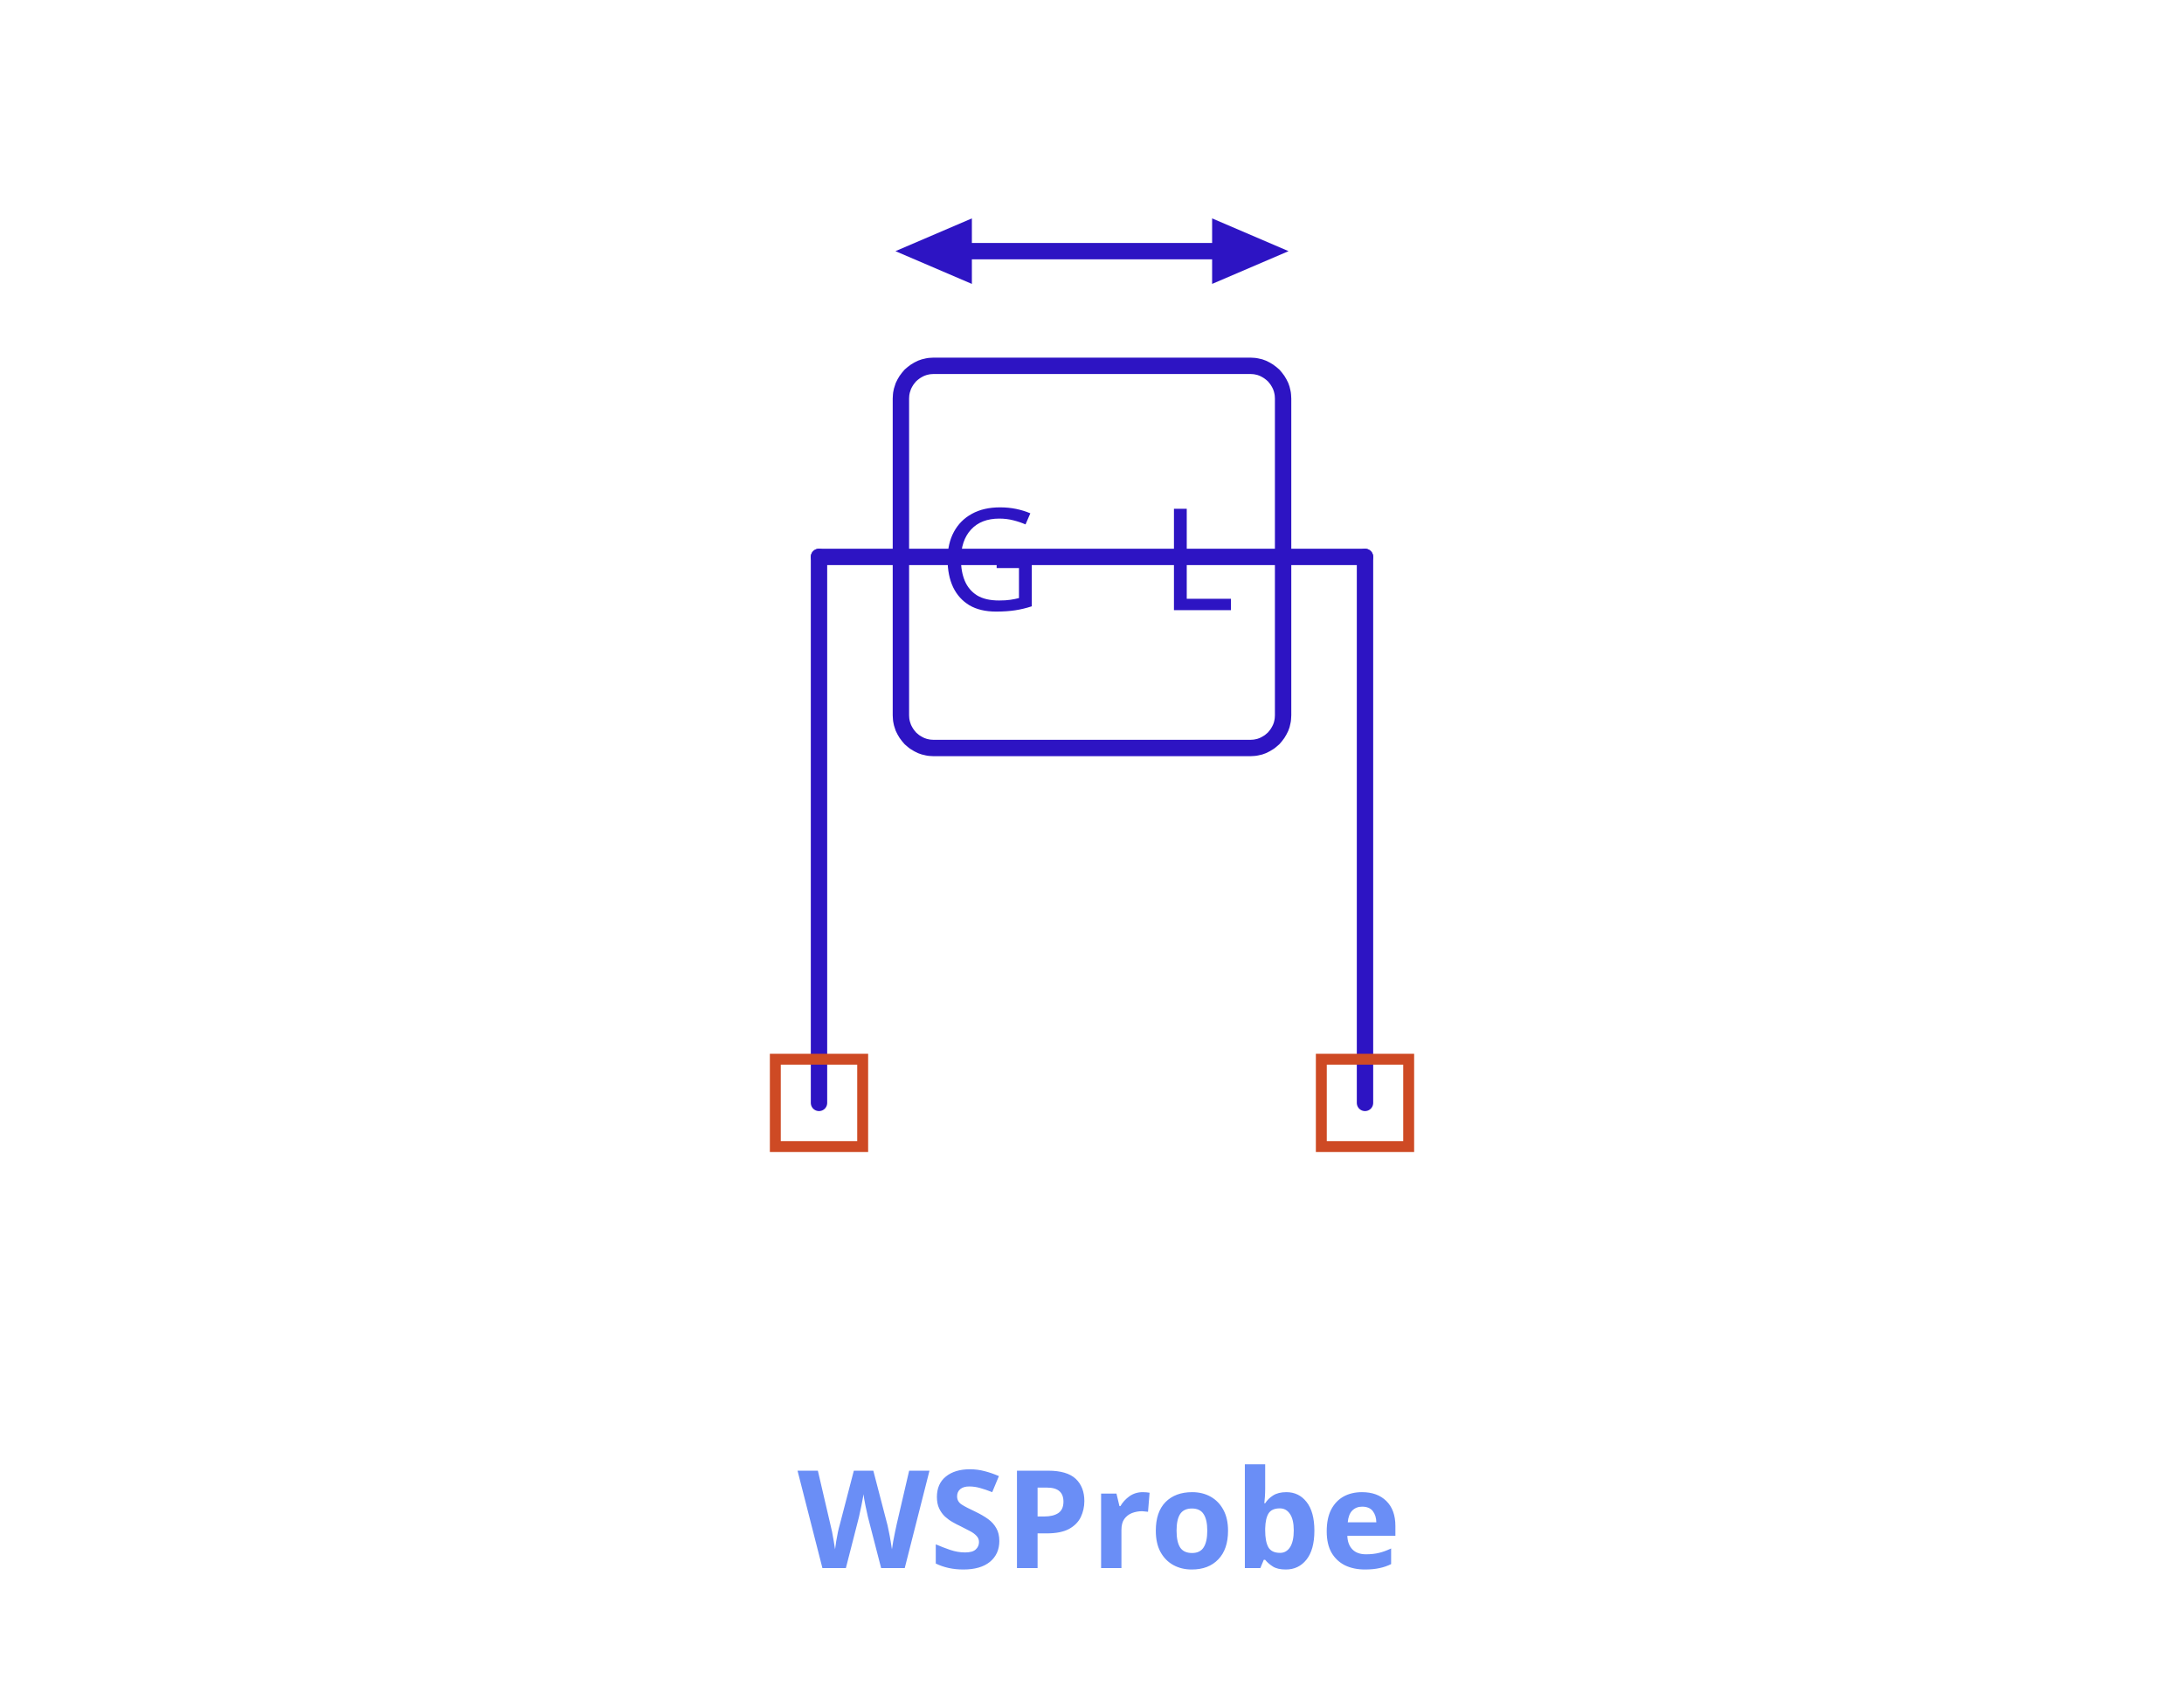
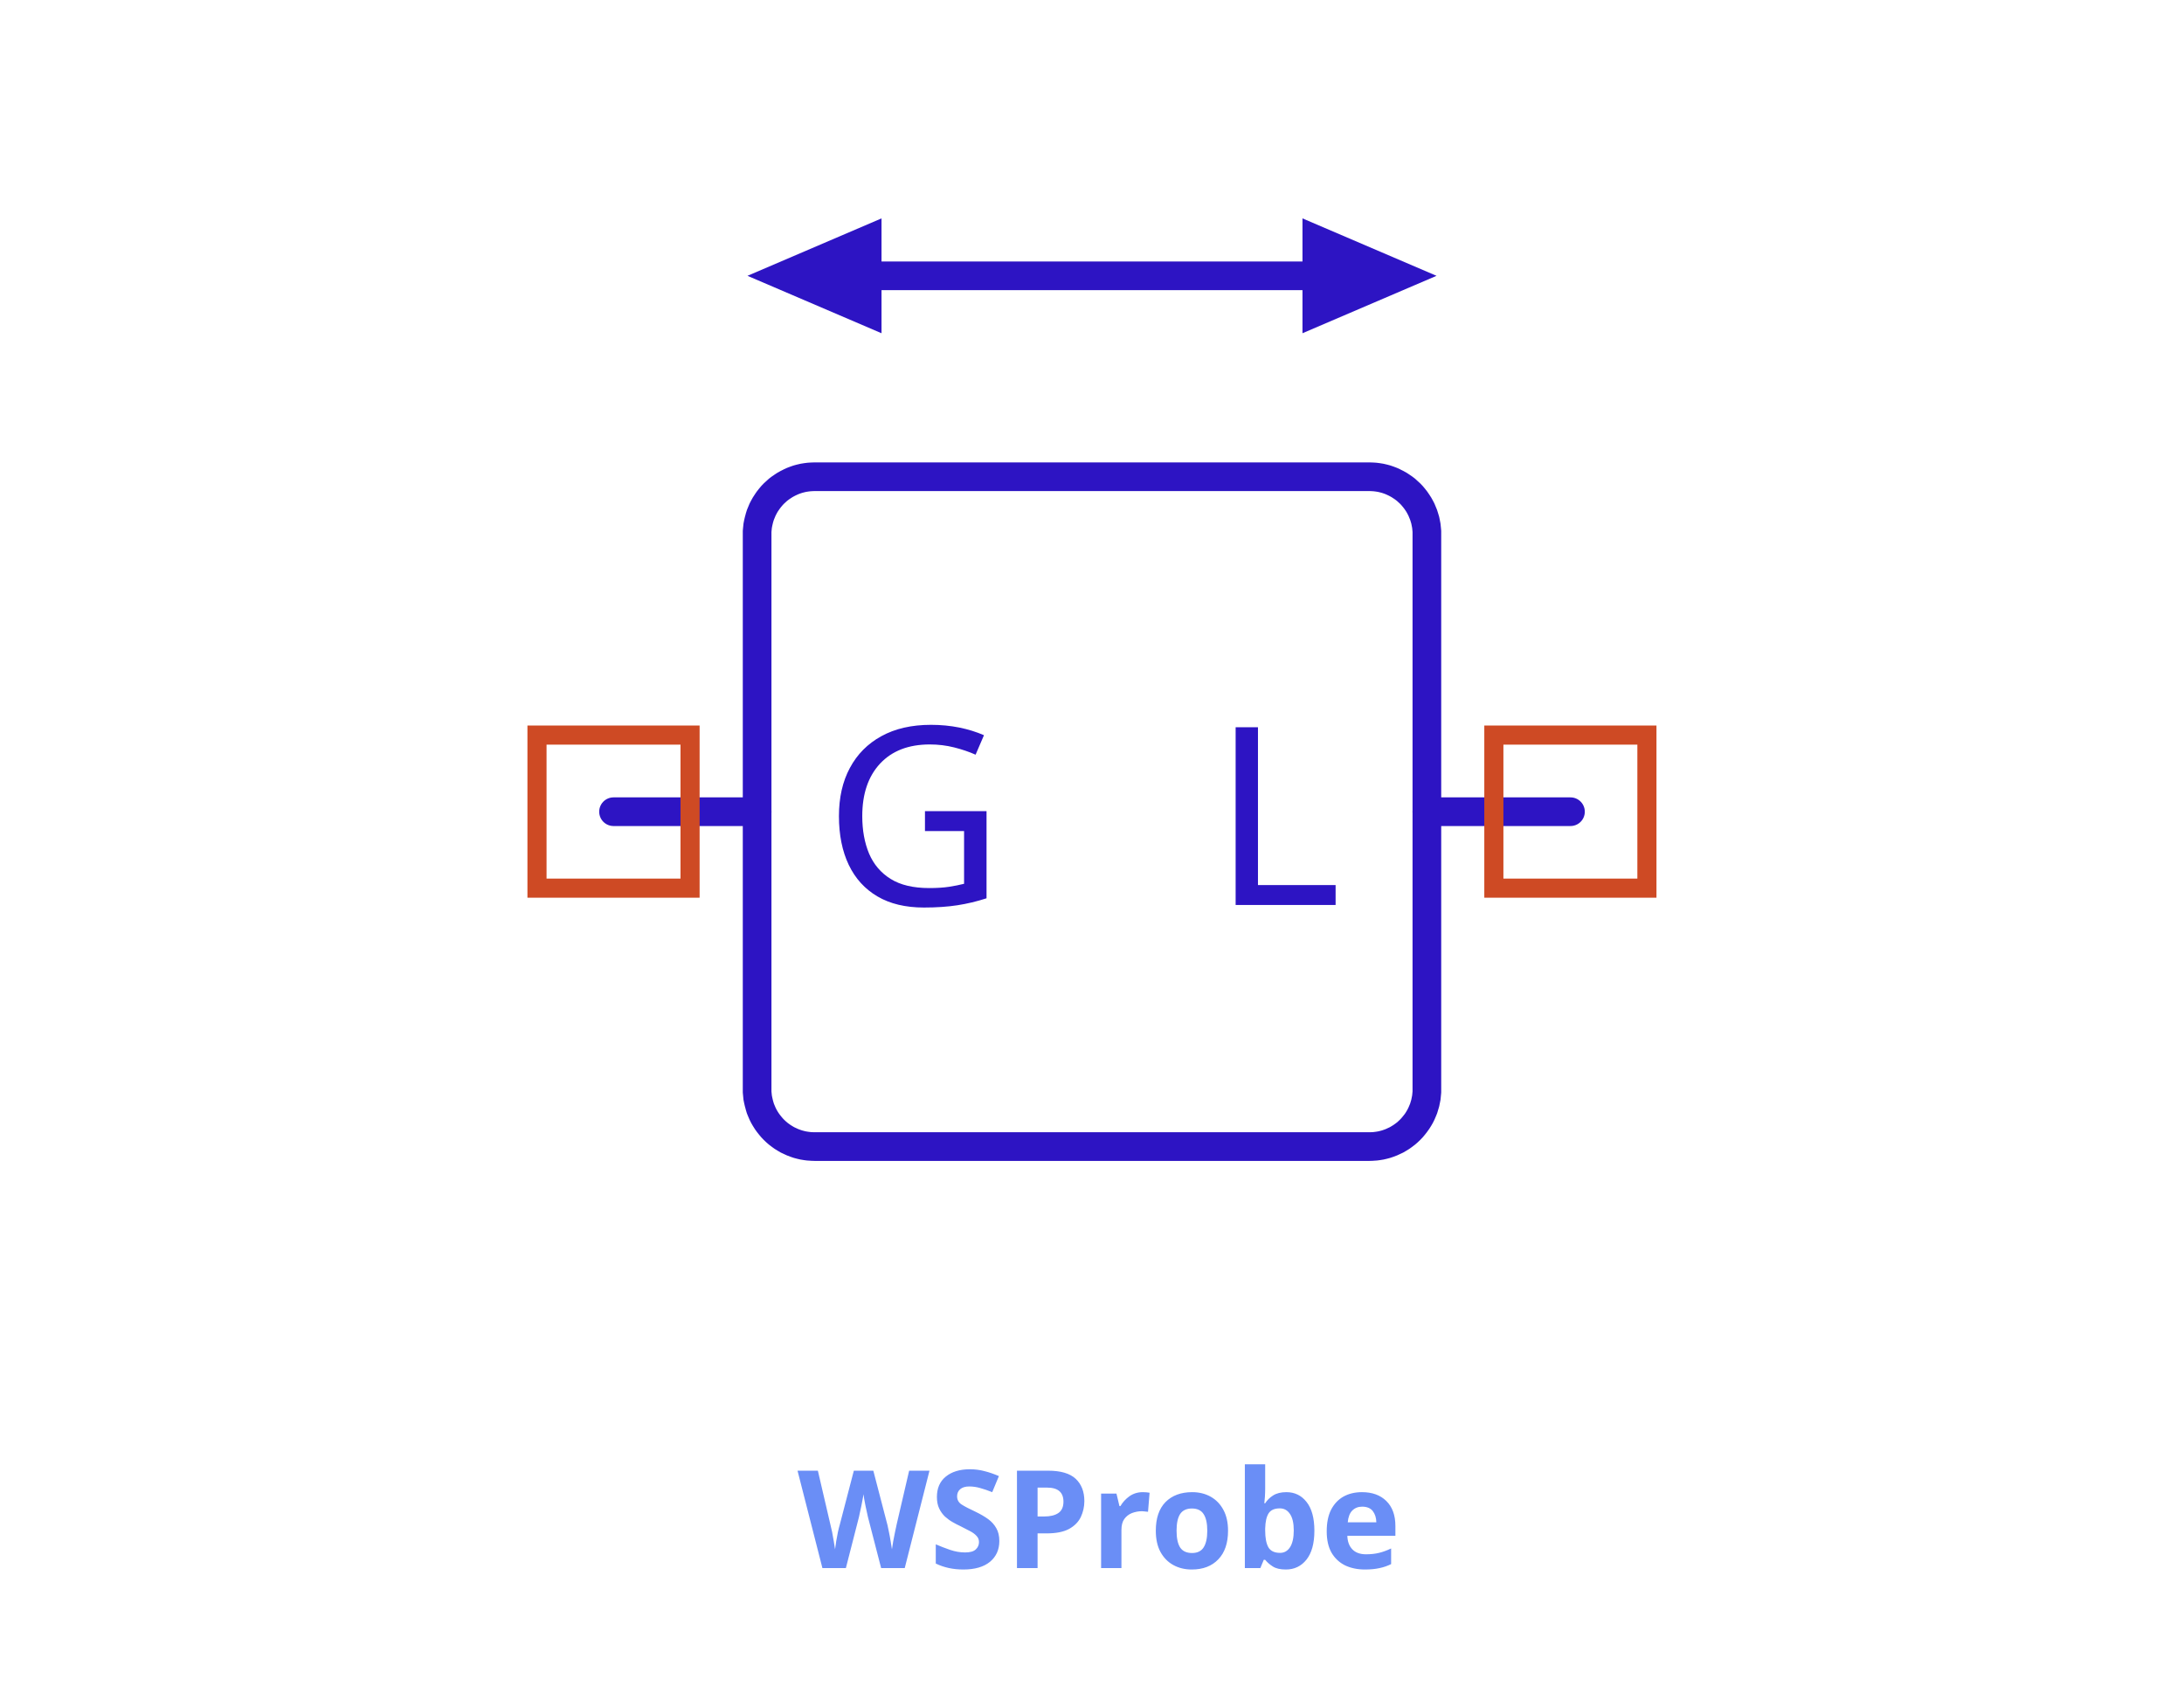
<svg xmlns="http://www.w3.org/2000/svg" width="240" height="186" viewBox="0 0 240 186">
-   <path fill="none" stroke="#2D14C3" stroke-width="1.8" stroke-linecap="round" stroke-linejoin="round" d="M90 121.2L90 61.2" />
-   <path fill="none" stroke="#2D14C3" stroke-width="1.8" stroke-linecap="round" stroke-linejoin="round" d="M150 121.2L150 61.2" />
-   <path fill="none" stroke="#2D14C3" stroke-width="1.8" stroke-linecap="round" stroke-linejoin="round" d="M90 61.2L150 61.2" />
-   <path fill="none" stroke="#2D14C3" stroke-width="1.8" stroke-linecap="round" stroke-linejoin="round" d="M99 78.6L99 43.8Q99 43.62 99.02 43.45Q99.03 43.27 99.07 43.1Q99.1 42.92 99.16 42.76Q99.21 42.59 99.27 42.42Q99.34 42.26 99.43 42.1Q99.51 41.95 99.61 41.8Q99.71 41.65 99.82 41.52Q99.93 41.38 100.05 41.25Q100.18 41.13 100.32 41.02Q100.45 40.91 100.6 40.81Q100.75 40.71 100.9 40.63Q101.06 40.54 101.22 40.47Q101.39 40.41 101.56 40.35Q101.72 40.3 101.9 40.27Q102.07 40.23 102.25 40.22Q102.42 40.2 102.6 40.2L137.4 40.2Q137.58 40.2 137.75 40.22Q137.93 40.23 138.1 40.27Q138.28 40.3 138.45 40.35Q138.61 40.41 138.78 40.47Q138.94 40.54 139.1 40.63Q139.25 40.71 139.4 40.81Q139.55 40.91 139.68 41.02Q139.82 41.13 139.95 41.25Q140.07 41.38 140.18 41.52Q140.29 41.65 140.39 41.8Q140.49 41.95 140.57 42.1Q140.66 42.26 140.73 42.42Q140.79 42.59 140.85 42.76Q140.9 42.92 140.93 43.1Q140.97 43.27 140.98 43.45Q141 43.62 141 43.8L141 78.6Q141 78.78 140.98 78.95Q140.97 79.13 140.93 79.3Q140.9 79.48 140.85 79.65Q140.79 79.81 140.73 79.98Q140.66 80.14 140.57 80.3Q140.49 80.45 140.39 80.6Q140.29 80.75 140.18 80.88Q140.07 81.02 139.95 81.15Q139.82 81.27 139.68 81.38Q139.55 81.5 139.4 81.59Q139.25 81.69 139.1 81.77Q138.94 81.86 138.78 81.93Q138.61 81.99 138.45 82.05Q138.28 82.1 138.1 82.13Q137.93 82.17 137.75 82.18Q137.58 82.2 137.4 82.2L102.6 82.2Q102.42 82.2 102.25 82.18Q102.07 82.17 101.9 82.13Q101.72 82.1 101.56 82.05Q101.39 81.99 101.22 81.93Q101.06 81.86 100.9 81.77Q100.75 81.69 100.6 81.59Q100.45 81.5 100.32 81.38Q100.18 81.27 100.05 81.15Q99.93 81.02 99.82 80.88Q99.71 80.75 99.61 80.6Q99.51 80.45 99.43 80.3Q99.34 80.14 99.27 79.98Q99.21 79.81 99.16 79.65Q99.1 79.48 99.07 79.3Q99.03 79.13 99.02 78.95Q99 78.78 99 78.6Z" />
-   <text fill="#2D14C3" transform="translate(108.6 61.2)" font-size="15.6" font-family="IBM Plex Sans" x="-5.42" y="5.85">
+   <path fill="none" stroke="#2D14C3" stroke-width="3.15" stroke-linecap="round" stroke-linejoin="round" d="M67.42 89.2L83.2 89.2" />
+   <path fill="none" stroke="#2D14C3" stroke-width="3.15" stroke-linecap="round" stroke-linejoin="round" d="M156.8 89.2L172.58 89.2" />
+   <path fill="none" stroke="#2D14C3" stroke-width="3.15" stroke-linecap="round" stroke-linejoin="round" d="M83.2 119.69L83.2 58.7Q83.2 58.55 83.2 58.39Q83.21 58.24 83.23 58.08Q83.24 57.93 83.26 57.78Q83.29 57.62 83.32 57.47Q83.35 57.32 83.39 57.17Q83.42 57.02 83.47 56.87Q83.51 56.72 83.56 56.58Q83.62 56.43 83.68 56.29Q83.74 56.14 83.8 56Q83.87 55.86 83.94 55.73Q84.01 55.59 84.09 55.46Q84.17 55.32 84.26 55.2Q84.35 55.07 84.44 54.94Q84.53 54.82 84.63 54.7Q84.73 54.58 84.83 54.46Q84.93 54.35 85.04 54.24Q85.15 54.13 85.27 54.03Q85.38 53.92 85.5 53.82Q85.62 53.73 85.75 53.63Q85.87 53.54 86 53.46Q86.13 53.37 86.26 53.29Q86.39 53.21 86.53 53.14Q86.67 53.06 86.81 53Q86.95 52.93 87.09 52.87Q87.23 52.81 87.38 52.76Q87.53 52.71 87.67 52.66Q87.82 52.62 87.97 52.58Q88.12 52.54 88.27 52.51Q88.43 52.48 88.58 52.46Q88.73 52.44 88.89 52.42Q89.04 52.41 89.2 52.4Q89.35 52.39 89.51 52.39L150.5 52.39Q150.65 52.39 150.8 52.4Q150.96 52.41 151.11 52.42Q151.27 52.44 151.42 52.46Q151.57 52.48 151.73 52.51Q151.88 52.54 152.03 52.58Q152.18 52.62 152.33 52.66Q152.48 52.71 152.62 52.76Q152.77 52.81 152.91 52.87Q153.05 52.93 153.19 53Q153.33 53.06 153.47 53.14Q153.61 53.21 153.74 53.29Q153.87 53.37 154 53.46Q154.13 53.54 154.25 53.63Q154.38 53.73 154.5 53.82Q154.62 53.92 154.73 54.03Q154.85 54.13 154.96 54.24Q155.07 54.35 155.17 54.46Q155.27 54.58 155.37 54.7Q155.47 54.82 155.56 54.94Q155.66 55.07 155.74 55.2Q155.83 55.32 155.91 55.46Q155.99 55.59 156.06 55.73Q156.13 55.86 156.2 56Q156.26 56.14 156.32 56.29Q156.38 56.43 156.44 56.58Q156.49 56.72 156.53 56.87Q156.58 57.02 156.62 57.17Q156.65 57.32 156.68 57.47Q156.71 57.62 156.74 57.78Q156.76 57.93 156.77 58.08Q156.79 58.24 156.8 58.39Q156.8 58.55 156.8 58.7L156.8 119.69Q156.8 119.85 156.8 120Q156.79 120.16 156.77 120.31Q156.76 120.46 156.74 120.62Q156.71 120.77 156.68 120.92Q156.65 121.07 156.62 121.22Q156.58 121.37 156.53 121.52Q156.49 121.67 156.44 121.82Q156.38 121.96 156.32 122.11Q156.26 122.25 156.2 122.39Q156.13 122.53 156.06 122.67Q155.99 122.8 155.91 122.93Q155.83 123.07 155.74 123.2Q155.66 123.33 155.56 123.45Q155.47 123.57 155.37 123.69Q155.27 123.81 155.17 123.93Q155.07 124.04 154.96 124.15Q154.85 124.26 154.73 124.37Q154.62 124.47 154.5 124.57Q154.38 124.67 154.25 124.76Q154.13 124.85 154 124.94Q153.87 125.02 153.74 125.1Q153.61 125.18 153.47 125.26Q153.33 125.33 153.19 125.39Q153.05 125.46 152.91 125.52Q152.77 125.58 152.62 125.63Q152.48 125.68 152.33 125.73Q152.18 125.77 152.03 125.81Q151.88 125.85 151.73 125.88Q151.57 125.91 151.42 125.93Q151.27 125.95 151.11 125.97Q150.96 125.99 150.8 125.99Q150.65 126 150.5 126L89.51 126Q89.35 126 89.2 125.99Q89.04 125.99 88.89 125.97Q88.73 125.95 88.58 125.93Q88.43 125.91 88.27 125.88Q88.12 125.85 87.97 125.81Q87.82 125.77 87.67 125.73Q87.53 125.68 87.38 125.63Q87.23 125.58 87.09 125.52Q86.95 125.46 86.81 125.39Q86.67 125.33 86.53 125.26Q86.39 125.18 86.26 125.1Q86.13 125.02 86 124.94Q85.87 124.85 85.75 124.76Q85.62 124.67 85.5 124.57Q85.38 124.47 85.27 124.37Q85.15 124.26 85.04 124.15Q84.93 124.04 84.83 123.93Q84.73 123.81 84.63 123.69Q84.53 123.57 84.44 123.45Q84.35 123.33 84.26 123.2Q84.17 123.07 84.09 122.93Q84.01 122.8 83.94 122.67Q83.87 122.53 83.8 122.39Q83.74 122.25 83.68 122.11Q83.62 121.96 83.56 121.82Q83.51 121.67 83.47 121.52Q83.42 121.37 83.39 121.22Q83.35 121.07 83.32 120.92Q83.29 120.77 83.26 120.62Q83.24 120.46 83.23 120.31Q83.21 120.16 83.2 120Q83.2 119.85 83.2 119.69Z" />
+   <text fill="#2D14C3" transform="translate(100.02 89.2)" font-size="27.34" font-family="IBM Plex Sans" x="-9.5" y="10.25">
			G
	</text>
-   <text fill="#2D14C3" transform="translate(131.4 61.2)" font-size="15.6" font-family="IBM Plex Sans" x="-3.91" y="5.85">
+   <text fill="#2D14C3" transform="translate(139.98 89.2)" font-size="27.34" font-family="IBM Plex Sans" x="-6.85" y="10.25">
			L
	</text>
-   <path fill="none" stroke="#2D14C3" stroke-width="1.8" stroke-linecap="round" stroke-linejoin="round" d="M103.2 27.6L136.8 27.6" />
-   <path fill="#2D14C3" d="M98.4 27.6L106.8 24L106.8 31.2L98.4 27.6Z" />
-   <path fill="#2D14C3" d="M141.6 27.6L133.2 24L133.2 31.2L141.6 27.6Z" />
-   <rect fill="none" stroke="#CE4A24" stroke-width="1.2" stroke-miterlimit="4" x="85.2" y="116.4" width="9.6" height="9.6" />
-   <rect fill="none" stroke="#CE4A24" stroke-width="1.2" stroke-miterlimit="4" x="145.2" y="116.4" width="9.6" height="9.6" />
+   <path fill="none" stroke="#2D14C3" stroke-width="3.15" stroke-linecap="round" stroke-linejoin="round" d="M90.56 30.31L149.44 30.31" />
+   <path fill="#2D14C3" d="M82.14 30.31L96.87 24L96.87 36.62L82.14 30.31Z" />
+   <path fill="#2D14C3" d="M157.86 30.31L143.13 24L143.13 36.62L157.86 30.31Z" />
+   <rect fill="none" stroke="#CE4A24" stroke-width="2.1" stroke-miterlimit="4" x="59.01" y="80.78" width="16.82" height="16.82" />
+   <rect fill="none" stroke="#CE4A24" stroke-width="2.1" stroke-miterlimit="4" x="164.16" y="80.78" width="16.82" height="16.82" />
  <text fill="#6A8EF6" font-size="15" font-weight="600" font-family="IBM Plex Sans" x="87.64, 101.87, 111.04, 120.65, 126.55, 134.99, 143.99" y="172.32">
			WSProbe
	</text>
</svg>
